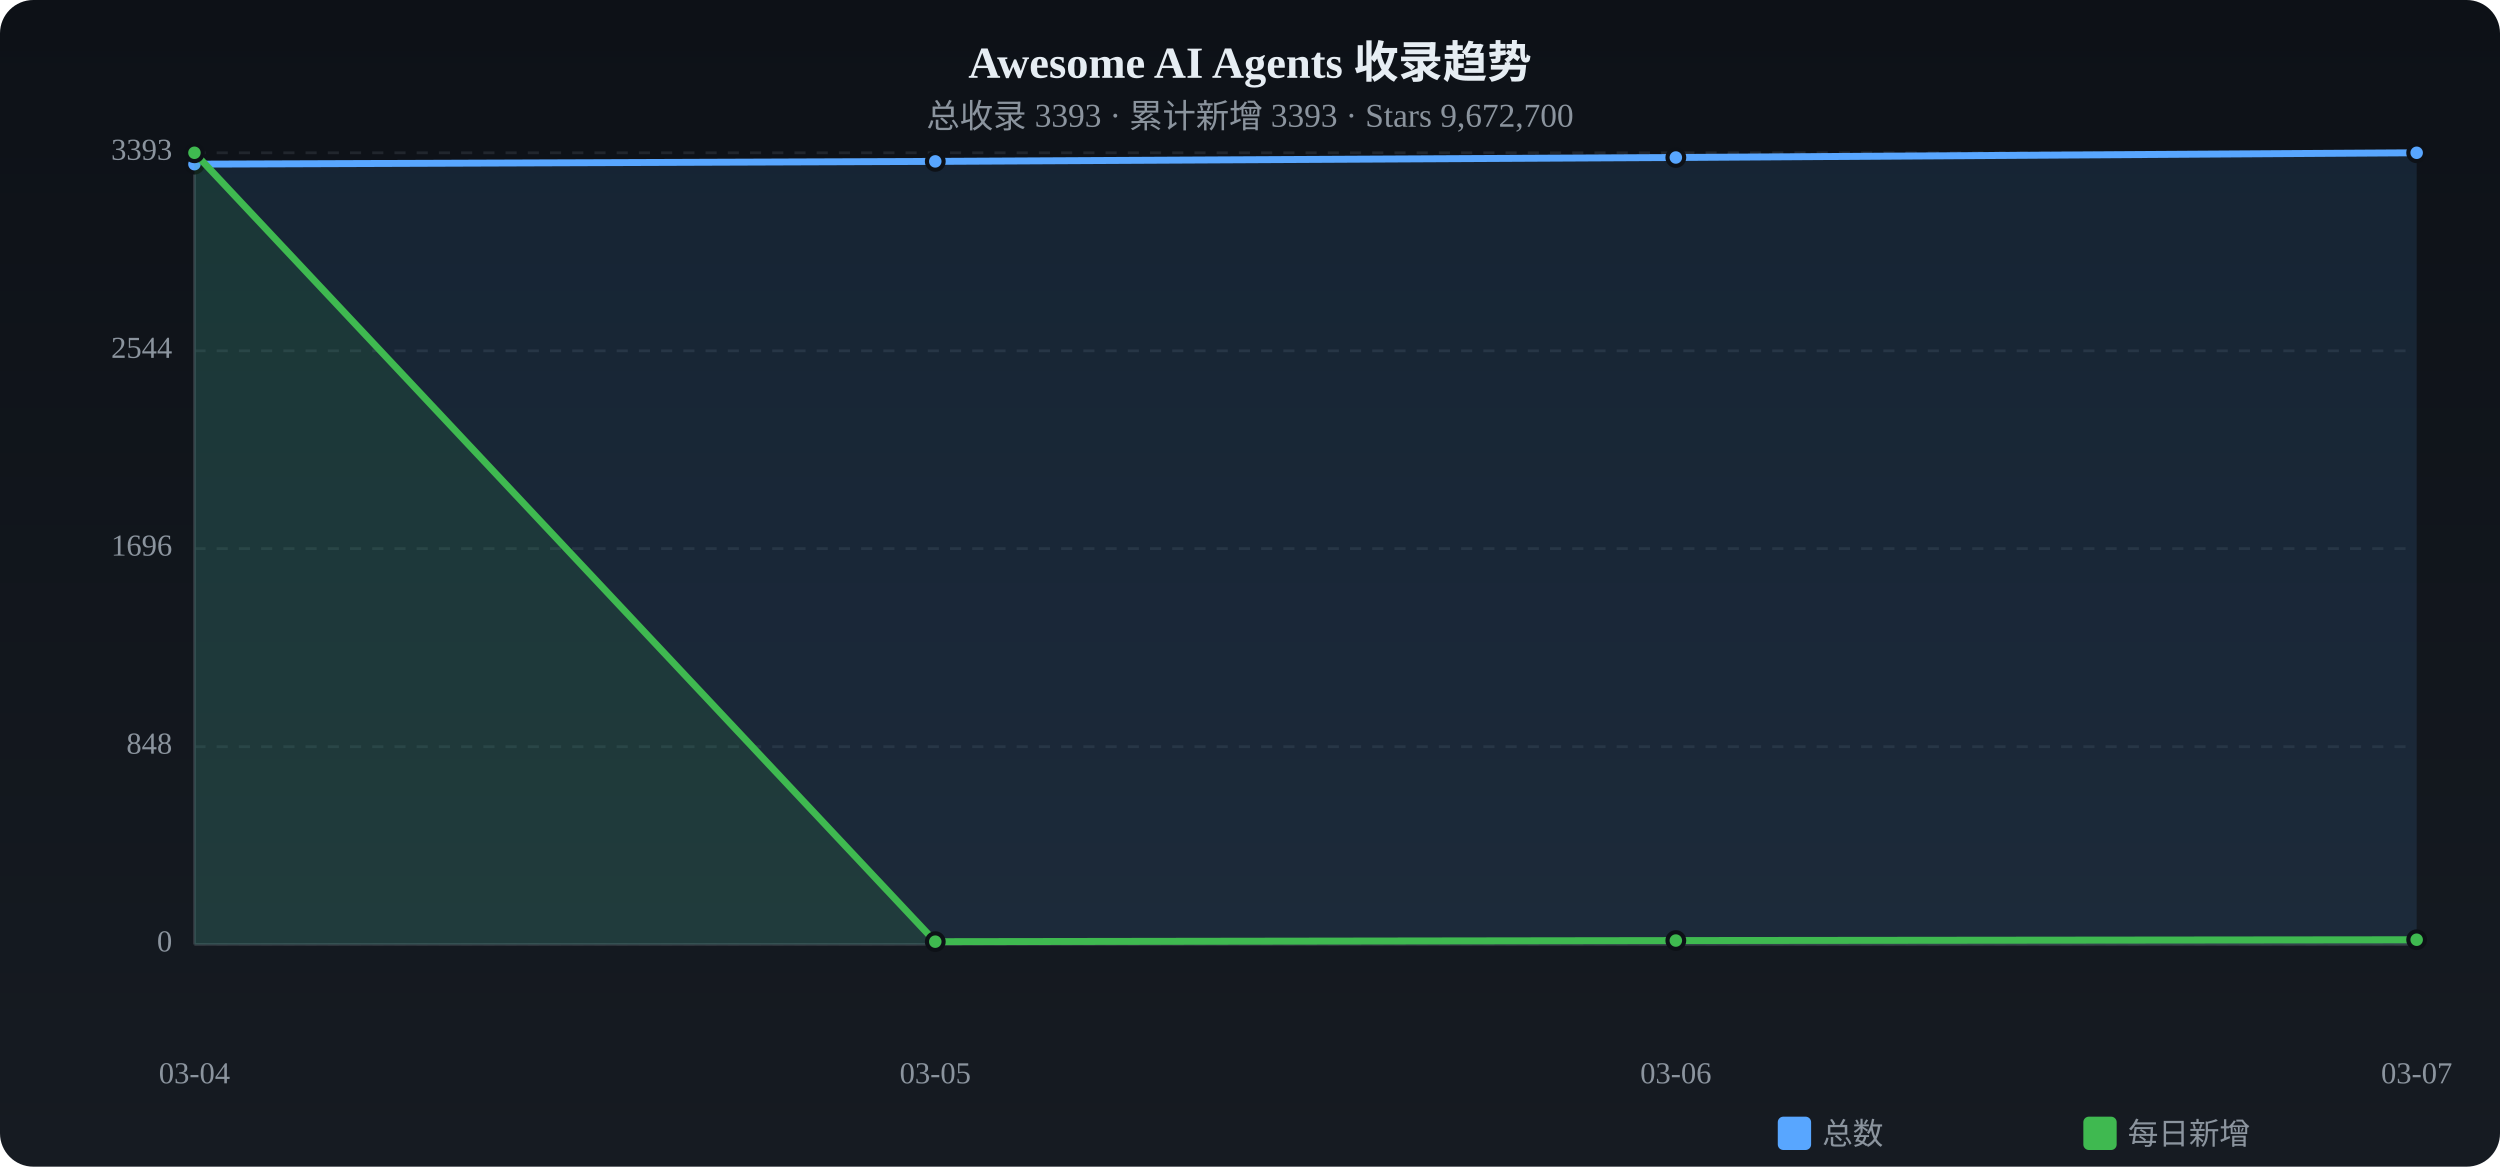
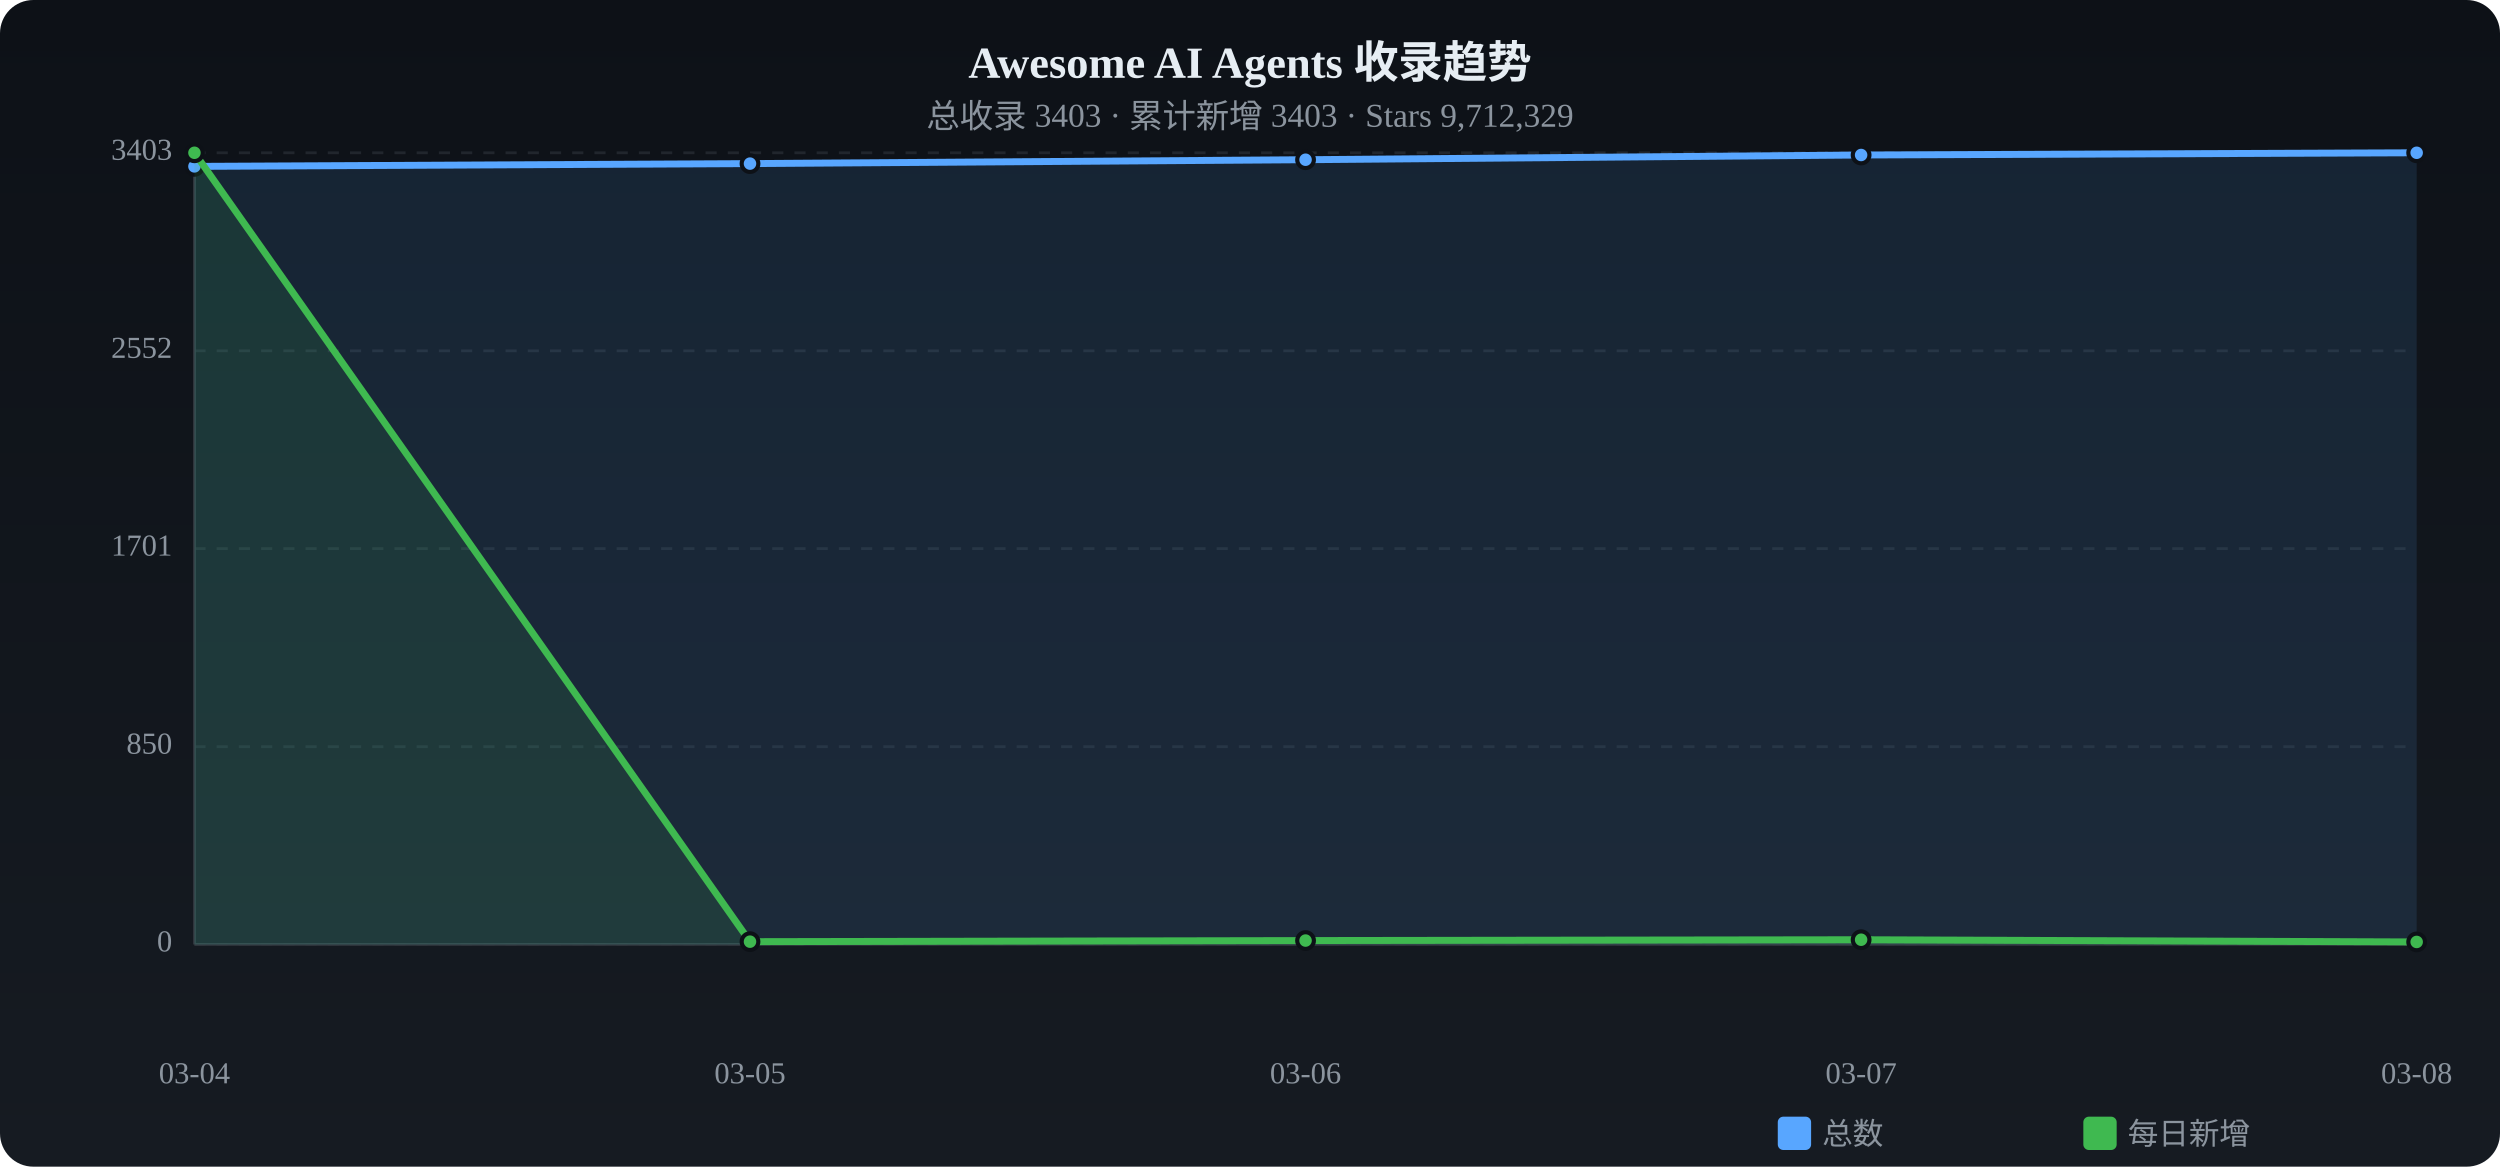
<svg xmlns="http://www.w3.org/2000/svg" viewBox="0 0 900 420" width="900" height="420">
  <defs>
    <linearGradient id="tbg" x1="0%" y1="0%" x2="0%" y2="100%">
      <stop offset="0%" stop-color="#0d1117" />
      <stop offset="100%" stop-color="#161b22" />
    </linearGradient>
  </defs>
  <rect width="900" height="420" rx="12" fill="url(#tbg)" />
  <text x="450.0" y="28" text-anchor="middle" fill="#e6edf3" font-size="16" font-weight="bold">Awesome AI Agents 收录趋势</text>
-   <text x="450.0" y="46" text-anchor="middle" fill="#8b949e" font-size="12">总收录 3393 · 累计新增 3393 · Stars 9,672,700</text>
+   <text x="450.0" y="46" text-anchor="middle" fill="#8b949e" font-size="12">总收录 3403 · 累计新增 3403 · Stars 9,712,329</text>
  <text x="62" y="340.0" text-anchor="end" fill="#8b949e" font-size="11" dominant-baseline="middle">0</text>
  <line x1="70" y1="340.0" x2="870" y2="340.0" stroke="#21262d" stroke-dasharray="4 4" />
-   <text x="62" y="268.8" text-anchor="end" fill="#8b949e" font-size="11" dominant-baseline="middle">848</text>
+   <text x="62" y="268.8" text-anchor="end" fill="#8b949e" font-size="11" dominant-baseline="middle">850</text>
  <line x1="70" y1="268.8" x2="870" y2="268.8" stroke="#21262d" stroke-dasharray="4 4" />
-   <text x="62" y="197.5" text-anchor="end" fill="#8b949e" font-size="11" dominant-baseline="middle">1696</text>
+   <text x="62" y="197.5" text-anchor="end" fill="#8b949e" font-size="11" dominant-baseline="middle">1701</text>
  <line x1="70" y1="197.5" x2="870" y2="197.5" stroke="#21262d" stroke-dasharray="4 4" />
-   <text x="62" y="126.3" text-anchor="end" fill="#8b949e" font-size="11" dominant-baseline="middle">2544</text>
+   <text x="62" y="126.3" text-anchor="end" fill="#8b949e" font-size="11" dominant-baseline="middle">2552</text>
  <line x1="70" y1="126.3" x2="870" y2="126.3" stroke="#21262d" stroke-dasharray="4 4" />
-   <text x="62" y="55.0" text-anchor="end" fill="#8b949e" font-size="11" dominant-baseline="middle">3393</text>
+   <text x="62" y="55.0" text-anchor="end" fill="#8b949e" font-size="11" dominant-baseline="middle">3403</text>
  <line x1="70" y1="55.0" x2="870" y2="55.0" stroke="#21262d" stroke-dasharray="4 4" />
  <line x1="70" y1="55" x2="70" y2="340" stroke="#30363d" />
  <line x1="70" y1="340" x2="870" y2="340" stroke="#30363d" />
-   <path d="M70.0,59.1 L336.7,58.1 L603.3,56.7 L870.0,55.0 L870.0,340 L70.0,340 Z" fill="#58a6ff" opacity="0.12" />
-   <polyline points="70.0,59.1 336.7,58.1 603.3,56.7 870.0,55.0" fill="none" stroke="#58a6ff" stroke-width="2.5" stroke-linecap="round" stroke-linejoin="round" />
-   <circle cx="70.0" cy="59.1" r="3" fill="#58a6ff" stroke="#0d1117" stroke-width="1.5" />
-   <circle cx="336.7" cy="58.1" r="3" fill="#58a6ff" stroke="#0d1117" stroke-width="1.5" />
-   <circle cx="603.3" cy="56.7" r="3" fill="#58a6ff" stroke="#0d1117" stroke-width="1.5" />
+   <path d="M70.0,59.9 L270.0,58.9 L470.0,57.5 L670.0,55.8 L870.0,55.0 L870.0,340 L70.0,340 Z" fill="#58a6ff" opacity="0.12" />
+   <polyline points="70.0,59.9 270.0,58.9 470.0,57.5 670.0,55.8 870.0,55.0" fill="none" stroke="#58a6ff" stroke-width="2.5" stroke-linecap="round" stroke-linejoin="round" />
+   <circle cx="70.0" cy="59.9" r="3" fill="#58a6ff" stroke="#0d1117" stroke-width="1.5" />
+   <circle cx="270.0" cy="58.9" r="3" fill="#58a6ff" stroke="#0d1117" stroke-width="1.5" />
+   <circle cx="470.0" cy="57.5" r="3" fill="#58a6ff" stroke="#0d1117" stroke-width="1.5" />
+   <circle cx="670.0" cy="55.8" r="3" fill="#58a6ff" stroke="#0d1117" stroke-width="1.5" />
  <circle cx="870.0" cy="55.0" r="3" fill="#58a6ff" stroke="#0d1117" stroke-width="1.5" />
-   <path d="M70.0,55.0 L336.7,339.0 L603.3,338.6 L870.0,338.3 L870.0,340 L70.0,340 Z" fill="#3fb950" opacity="0.12" />
-   <polyline points="70.0,55.0 336.7,339.0 603.3,338.6 870.0,338.3" fill="none" stroke="#3fb950" stroke-width="2.5" stroke-linecap="round" stroke-linejoin="round" />
+   <path d="M70.0,55.0 L270.0,339.0 L470.0,338.6 L670.0,338.3 L870.0,339.1 L870.0,340 L70.0,340 Z" fill="#3fb950" opacity="0.12" />
+   <polyline points="70.0,55.0 270.0,339.0 470.0,338.6 670.0,338.3 870.0,339.1" fill="none" stroke="#3fb950" stroke-width="2.5" stroke-linecap="round" stroke-linejoin="round" />
  <circle cx="70.0" cy="55.0" r="3" fill="#3fb950" stroke="#0d1117" stroke-width="1.5" />
-   <circle cx="336.7" cy="339.0" r="3" fill="#3fb950" stroke="#0d1117" stroke-width="1.5" />
-   <circle cx="603.3" cy="338.6" r="3" fill="#3fb950" stroke="#0d1117" stroke-width="1.5" />
-   <circle cx="870.0" cy="338.3" r="3" fill="#3fb950" stroke="#0d1117" stroke-width="1.5" />
+   <circle cx="270.0" cy="339.0" r="3" fill="#3fb950" stroke="#0d1117" stroke-width="1.5" />
+   <circle cx="470.0" cy="338.6" r="3" fill="#3fb950" stroke="#0d1117" stroke-width="1.5" />
+   <circle cx="670.0" cy="338.3" r="3" fill="#3fb950" stroke="#0d1117" stroke-width="1.5" />
+   <circle cx="870.0" cy="339.1" r="3" fill="#3fb950" stroke="#0d1117" stroke-width="1.5" />
  <text x="70.0" y="390" text-anchor="middle" fill="#8b949e" font-size="11">03-04</text>
-   <text x="336.7" y="390" text-anchor="middle" fill="#8b949e" font-size="11">03-05</text>
-   <text x="603.3" y="390" text-anchor="middle" fill="#8b949e" font-size="11">03-06</text>
-   <text x="870.0" y="390" text-anchor="middle" fill="#8b949e" font-size="11">03-07</text>
+   <text x="270.0" y="390" text-anchor="middle" fill="#8b949e" font-size="11">03-05</text>
+   <text x="470.0" y="390" text-anchor="middle" fill="#8b949e" font-size="11">03-06</text>
+   <text x="670.0" y="390" text-anchor="middle" fill="#8b949e" font-size="11">03-07</text>
+   <text x="870.0" y="390" text-anchor="middle" fill="#8b949e" font-size="11">03-08</text>
  <rect x="640" y="402" width="12" height="12" rx="2" fill="#58a6ff" />
  <text x="656" y="412" fill="#8b949e" font-size="11">总数</text>
  <rect x="750" y="402" width="12" height="12" rx="2" fill="#3fb950" />
  <text x="766" y="412" fill="#8b949e" font-size="11">每日新增</text>
</svg>
